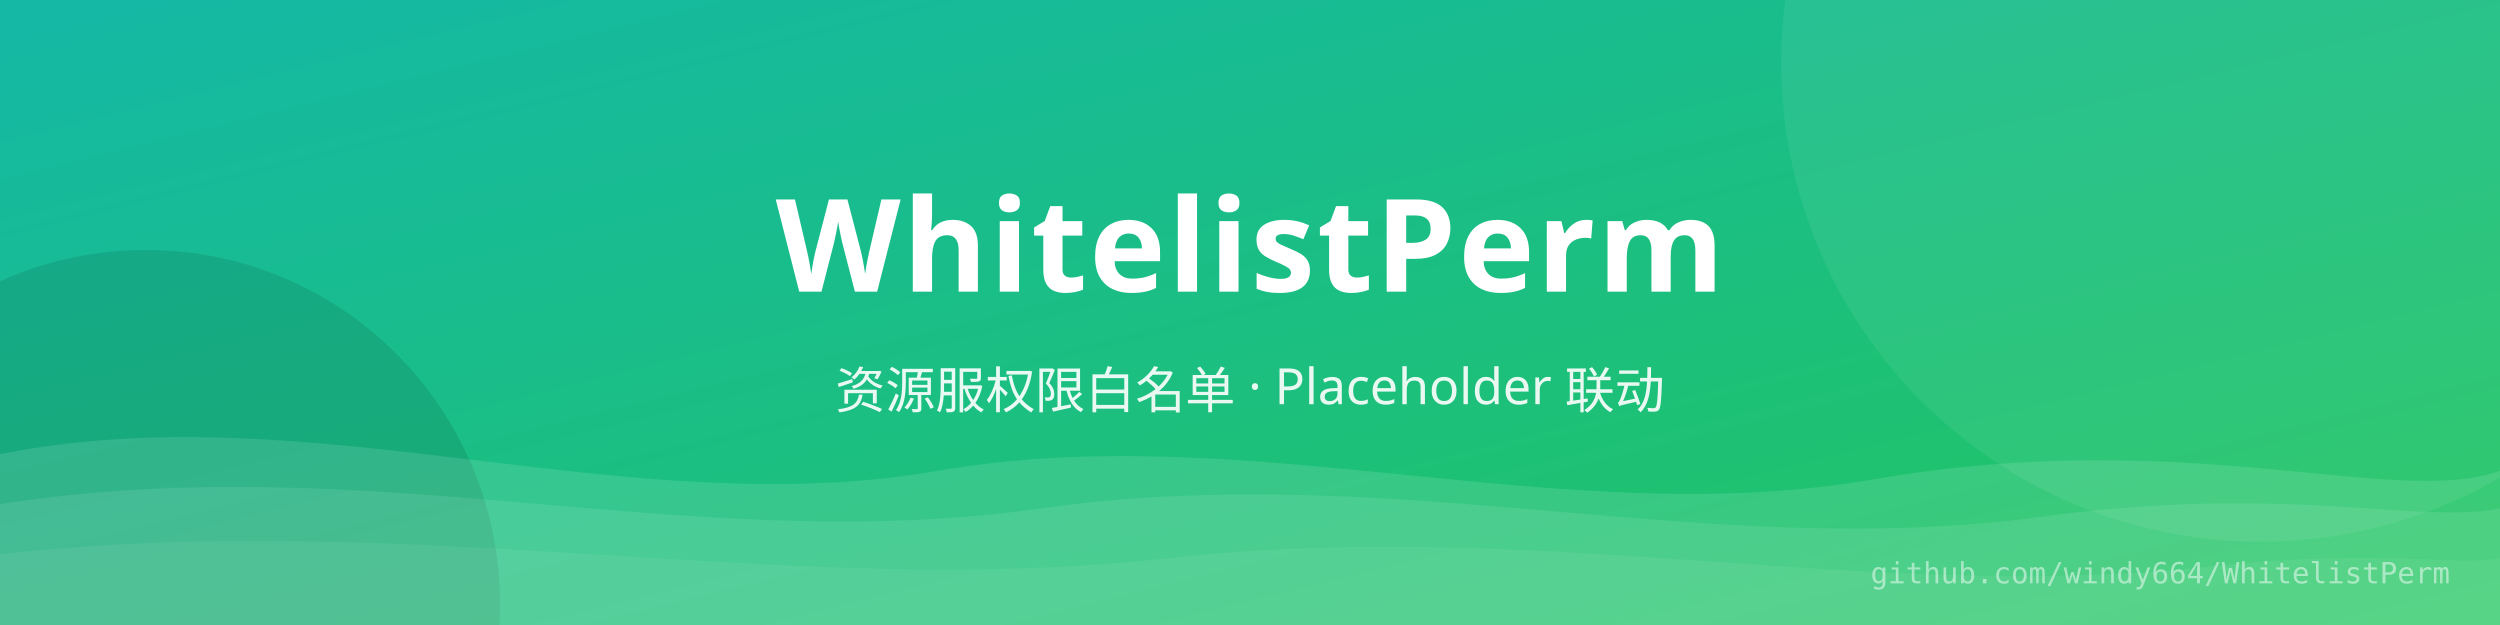
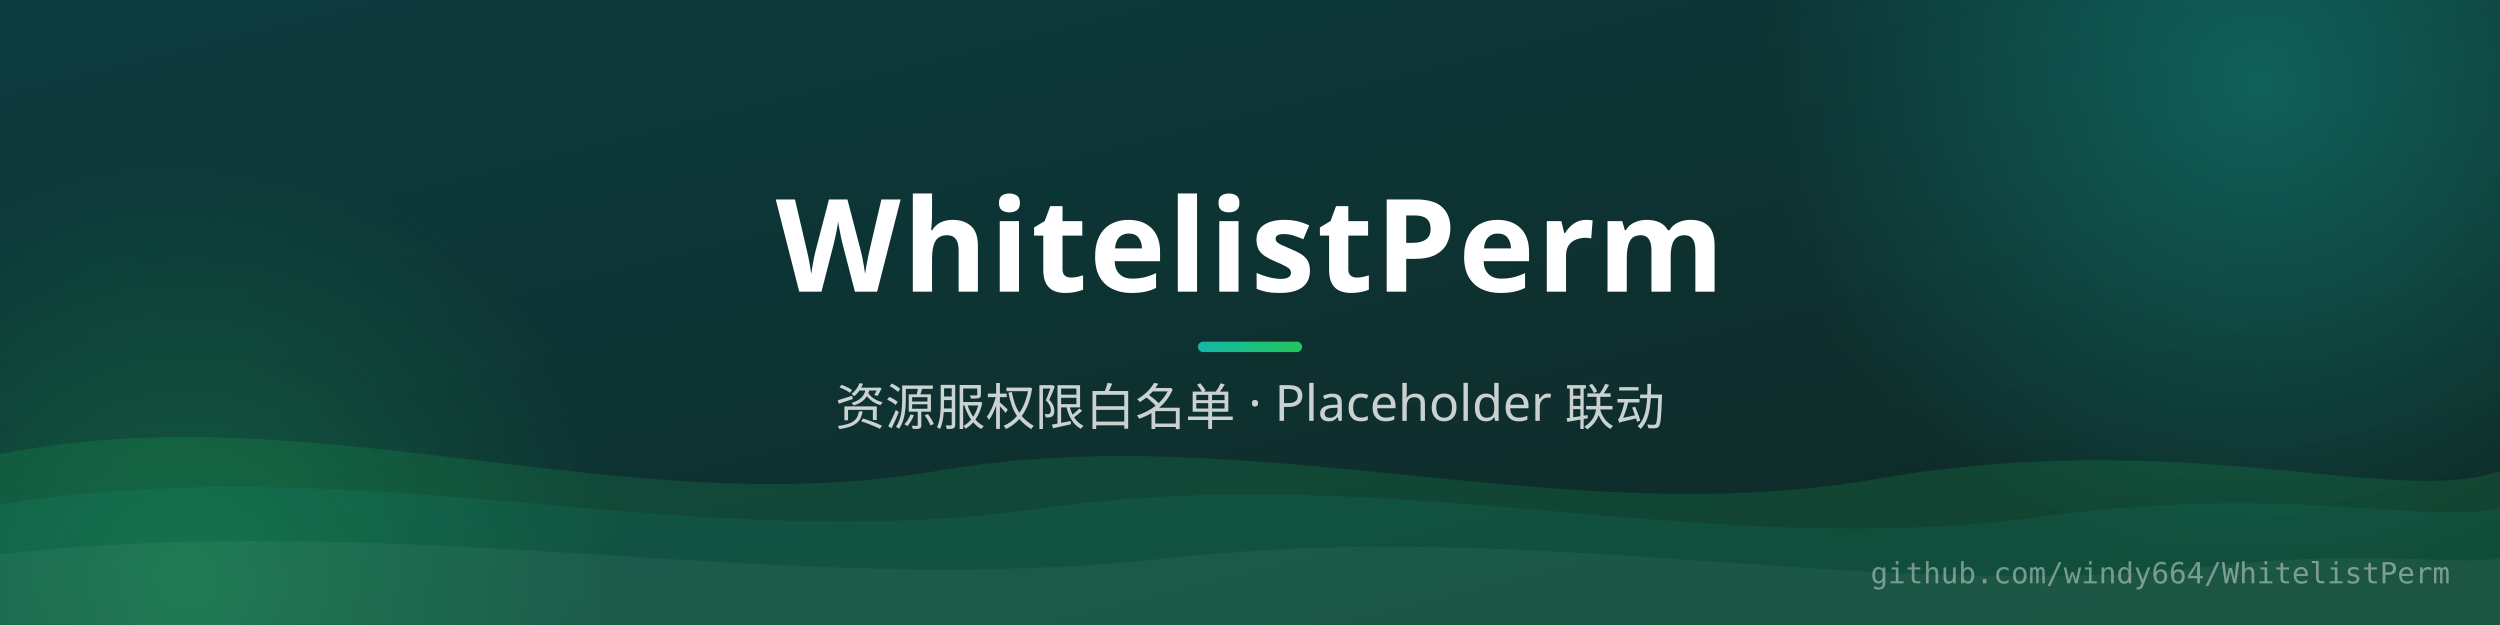
<svg xmlns="http://www.w3.org/2000/svg" width="1200" height="300" viewBox="0 0 1200 300" role="img" aria-label="WhitelistPerm">
  <defs>
    <linearGradient id="bg" x1="0" y1="0" x2="1" y2="1">
+       <stop offset="0" stop-color="#0d3b3e" />
+       <stop offset="1" stop-color="#0e2824" />
+     </linearGradient>
+     <radialGradient id="glow1" cx="0.5" cy="0.5" r="0.5">
+       <stop offset="0" stop-color="#14b8a6" stop-opacity="0.35" />
+       <stop offset="1" stop-color="#14b8a6" stop-opacity="0" />
+     </radialGradient>
+     <radialGradient id="glow2" cx="0.5" cy="0.5" r="0.5">
+       <stop offset="0" stop-color="#22c55e" stop-opacity="0.28" />
+       <stop offset="1" stop-color="#22c55e" stop-opacity="0" />
+     </radialGradient>
+     <linearGradient id="accent" x1="0" y1="0" x2="1" y2="0">
      <stop offset="0" stop-color="#14b8a6" />
      <stop offset="1" stop-color="#22c55e" />
    </linearGradient>
  </defs>
  <rect width="1200" height="300" fill="url(#bg)" />
-   <circle cx="1085" cy="30" r="230" fill="#ffffff" opacity="0.07" />
-   <circle cx="70" cy="290" r="170" fill="#000000" opacity="0.10" />
-   <path d="M0,218 C150,188 300,252 450,226 C600,200 750,256 900,230 C1050,204 1150,244 1200,226 L1200,300 L0,300 Z" fill="#ffffff" opacity="0.12" />
-   <path d="M0,242 C180,214 330,268 500,244 C670,220 820,270 980,248 C1100,232 1160,252 1200,244 L1200,300 L0,300 Z" fill="#ffffff" opacity="0.09" />
-   <path d="M0,266 C200,244 380,288 560,268 C740,248 900,290 1060,272 C1140,263 1180,272 1200,268 L1200,300 L0,300 Z" fill="#ffffff" opacity="0.06" />
+   <circle cx="1085" cy="40" r="240" fill="url(#glow1)" />
+   <circle cx="90" cy="280" r="210" fill="url(#glow2)" />
+   <path d="M0,218 C150,188 300,252 450,226 C600,200 750,256 900,230 C1050,204 1150,244 1200,226 L1200,300 L0,300 Z" fill="#22c55e" opacity="0.16" />
+   <path d="M0,242 C180,214 330,268 500,244 C670,220 820,270 980,248 C1100,232 1160,252 1200,244 L1200,300 L0,300 Z" fill="#14b8a6" opacity="0.1" />
+   <path d="M0,266 C200,244 380,288 560,268 C740,248 900,290 1060,272 C1140,263 1180,272 1200,268 L1200,300 L0,300 Z" fill="#ffffff" opacity="0.05" />
  <text x="600" y="140" text-anchor="middle" font-family="'Segoe UI','PingFang SC','Noto Sans SC','Microsoft YaHei',sans-serif" font-size="62" font-weight="700" fill="#ffffff" letter-spacing="1">WhitelistPerm</text>
-   <text x="600" y="196" text-anchor="middle" font-family="'Segoe UI','PingFang SC','Noto Sans SC','Microsoft YaHei',sans-serif" font-size="24" fill="#ffffff" opacity="0.9">资源服权限白名单 · Placeholder 联动</text>
-   <text x="1176" y="280" text-anchor="end" font-family="ui-monospace,'Cascadia Code',Consolas,monospace" font-size="14" fill="#ffffff" opacity="0.5">github.com/windy664/WhitelistPerm</text>
+   <rect x="575" y="164" width="50" height="5" rx="2.5" fill="url(#accent)" />
+   <text x="600" y="204" text-anchor="middle" font-family="'Segoe UI','PingFang SC','Noto Sans SC','Microsoft YaHei',sans-serif" font-size="24" fill="#ffffff" opacity="0.78">资源服权限白名单 · Placeholder 联动</text>
+   <text x="1176" y="280" text-anchor="end" font-family="ui-monospace,'Cascadia Code',Consolas,monospace" font-size="14" fill="#ffffff" opacity="0.42">github.com/windy664/WhitelistPerm</text>
</svg>
